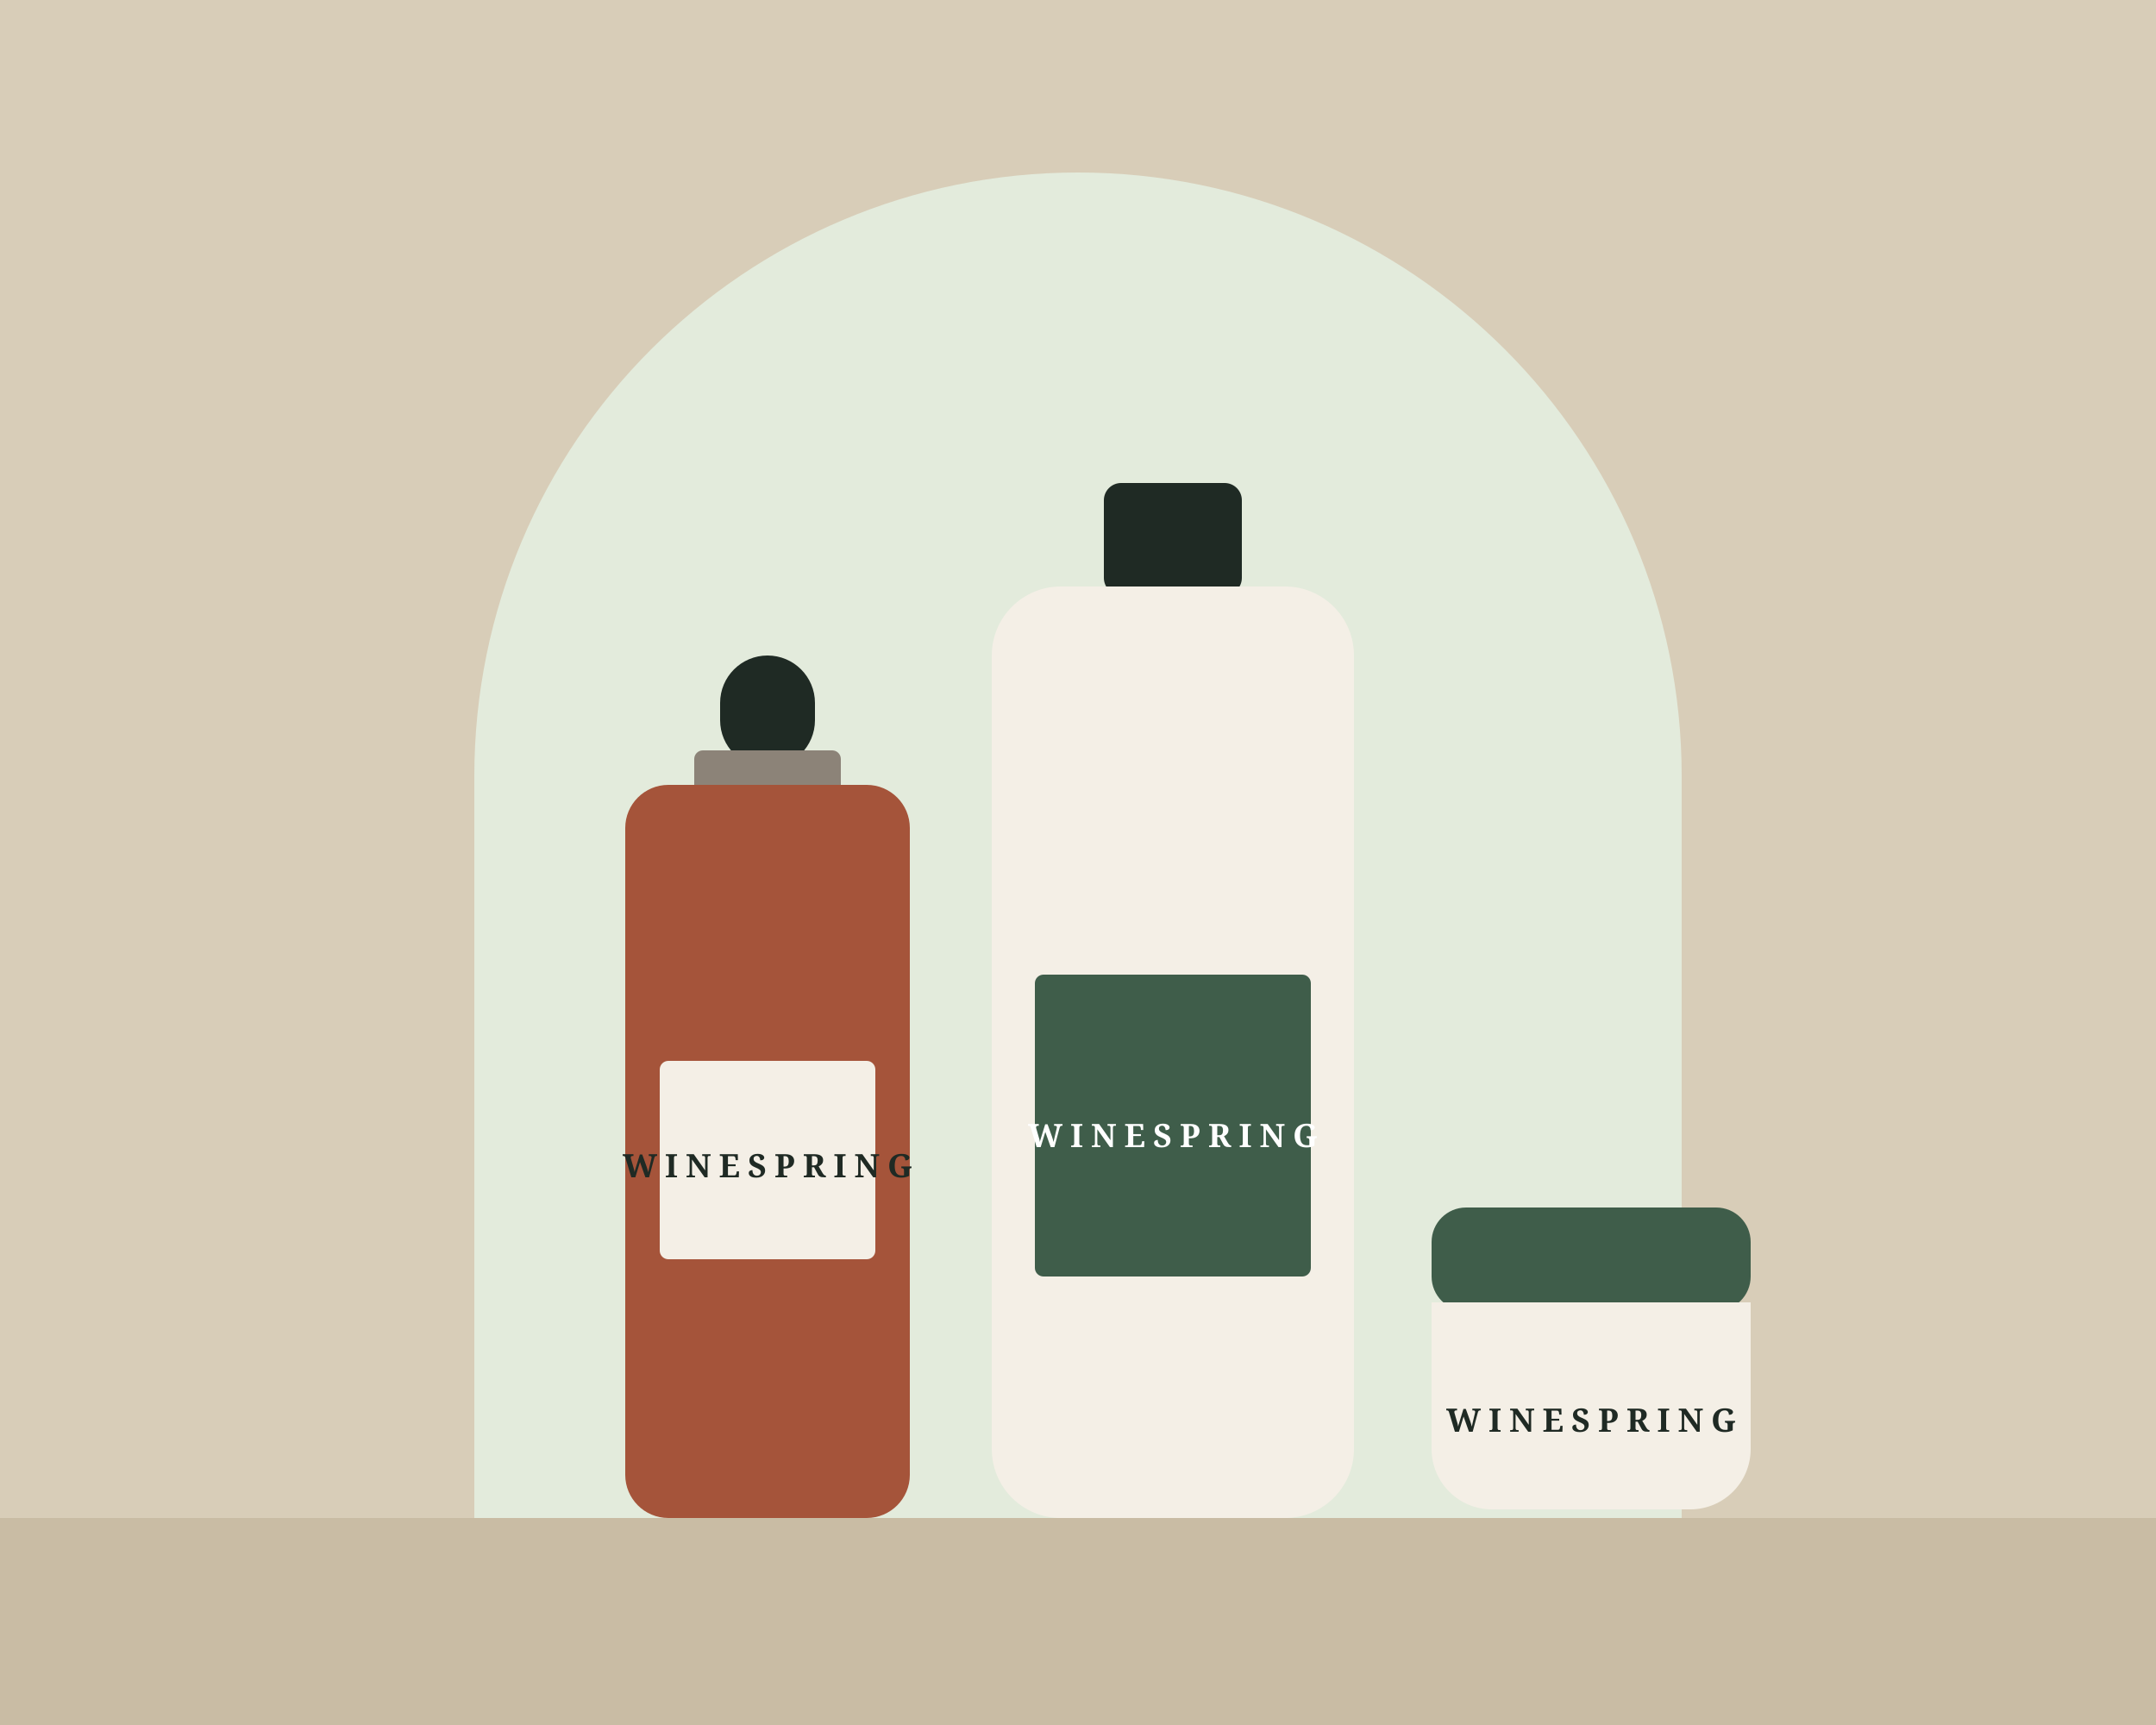
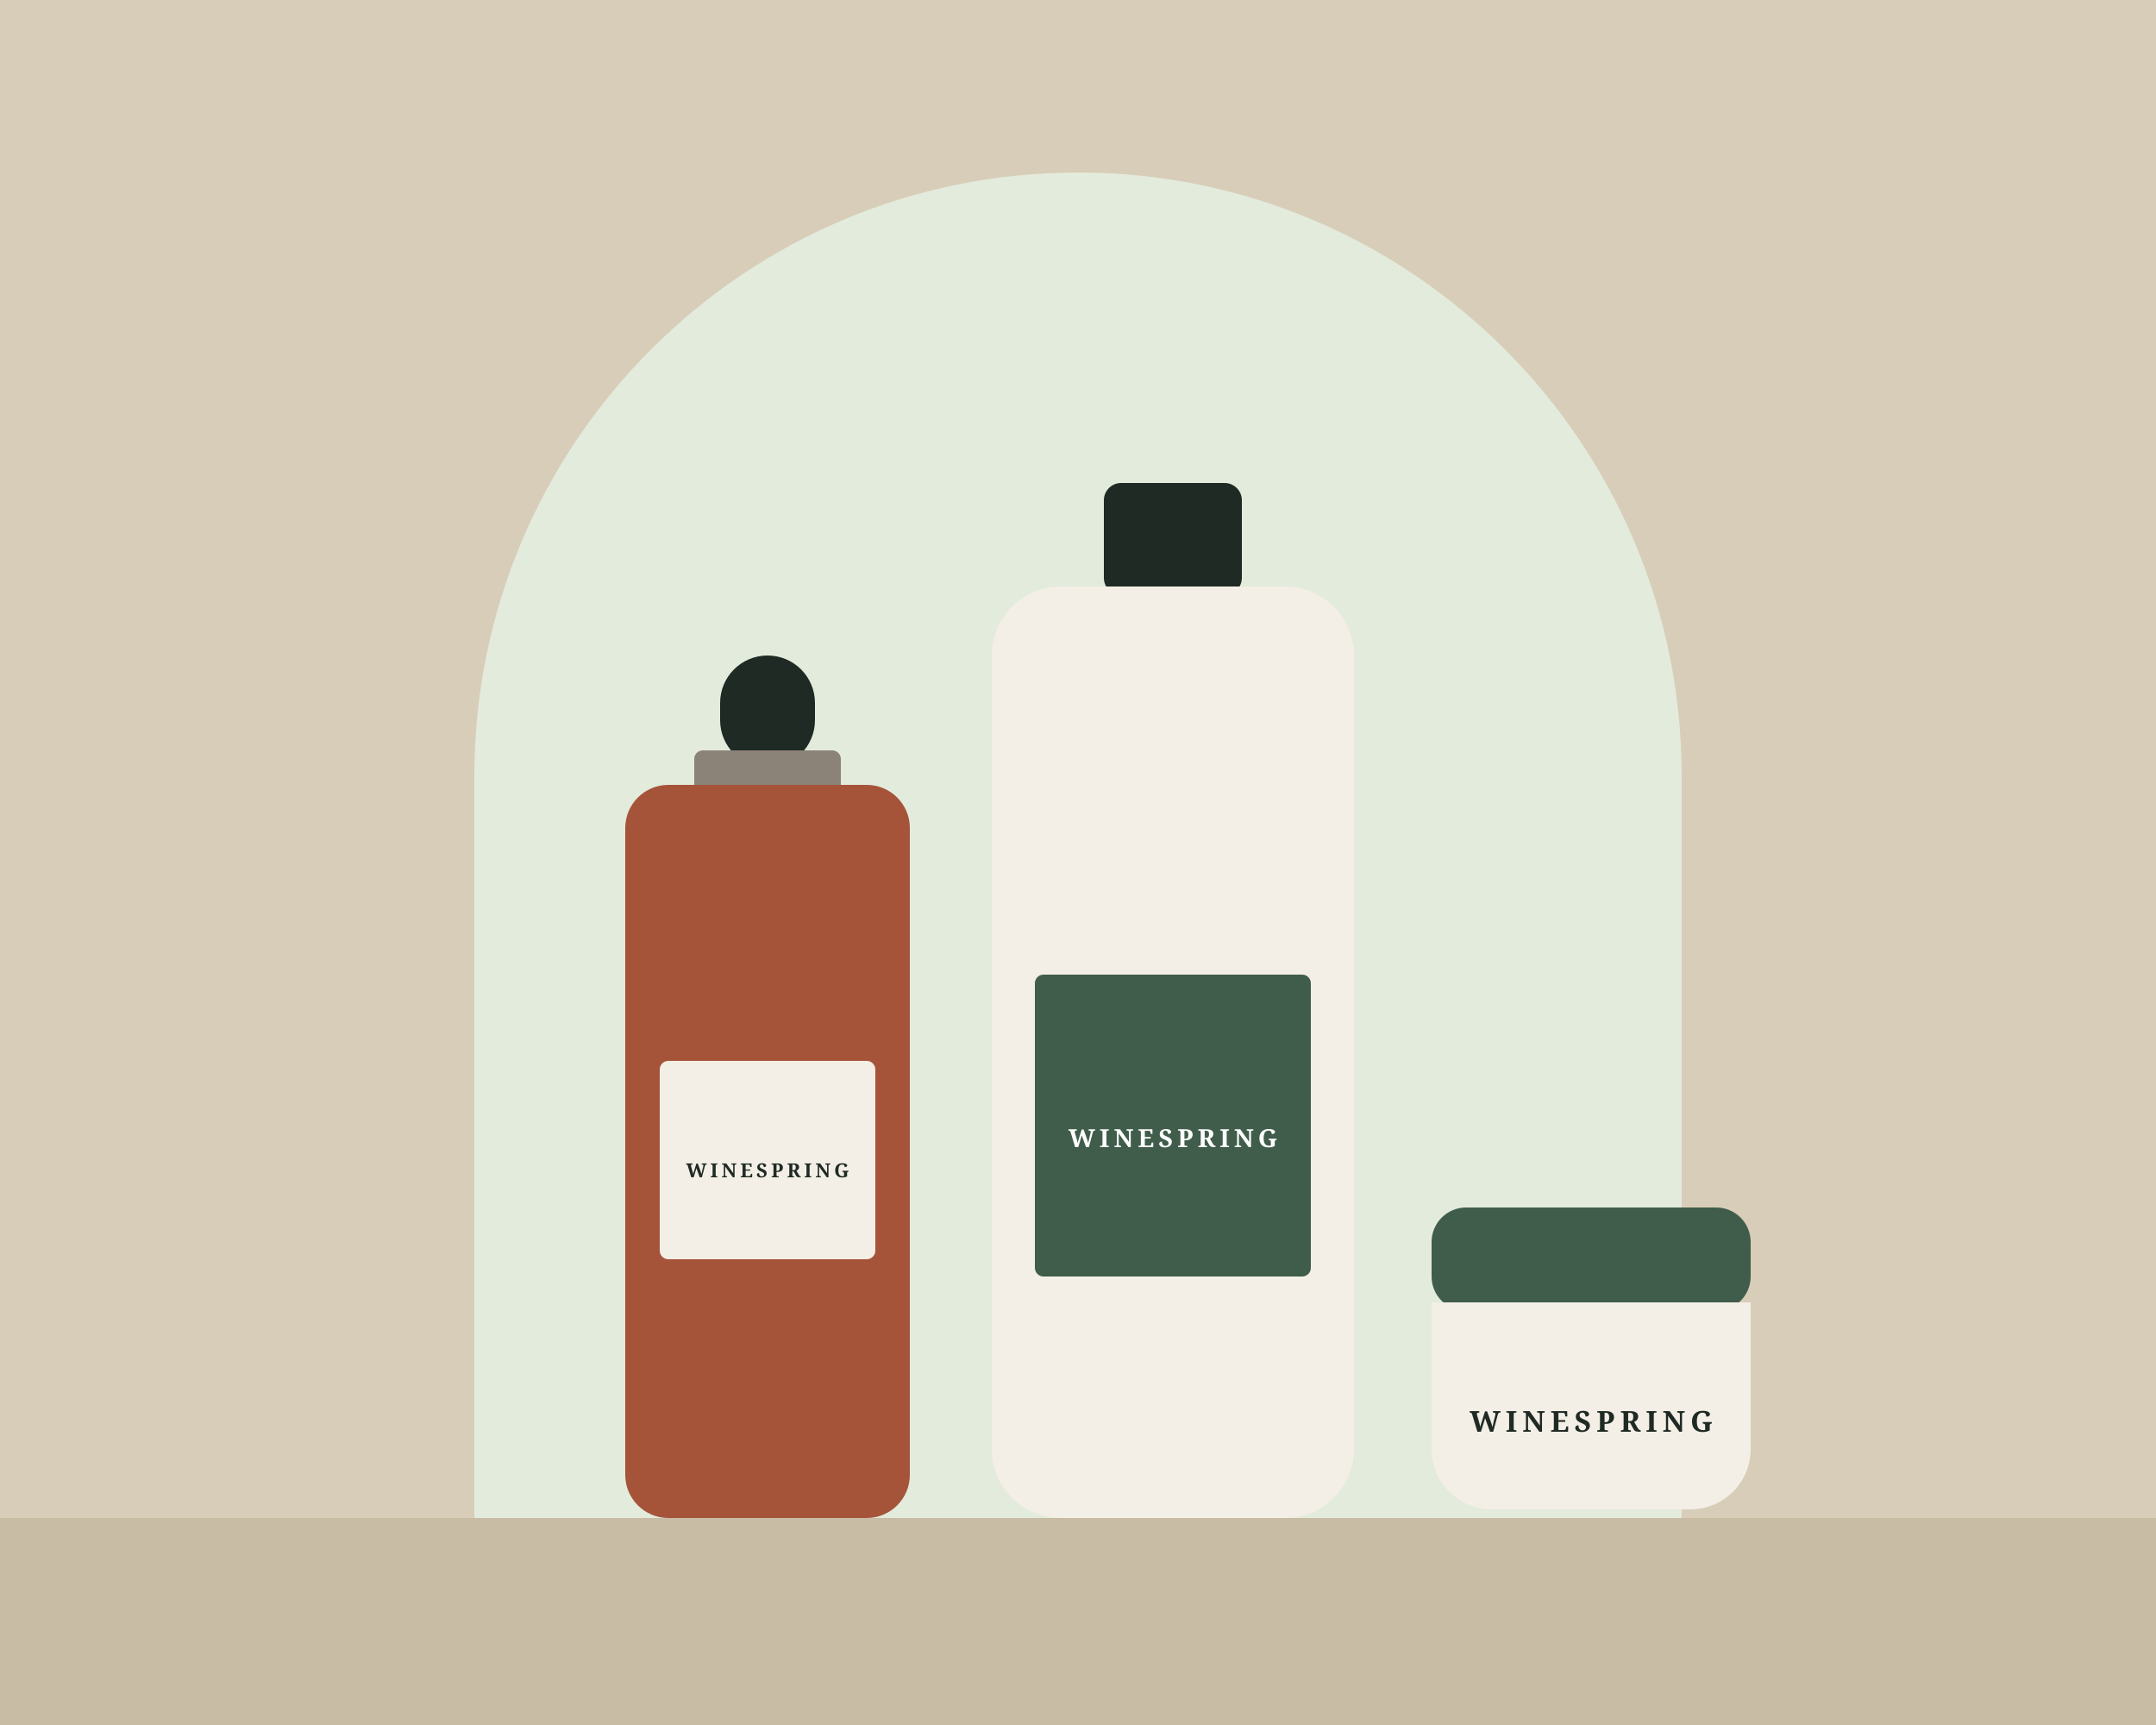
<svg xmlns="http://www.w3.org/2000/svg" viewBox="0 0 500 400" preserveAspectRatio="xMidYMax slice" aria-hidden="true">
  <rect width="500" height="400" fill="#D8CDB8" />
  <path d="M110 400V180a140 140 0 0 1 280 0v220z" fill="#E3EBDC" />
  <rect y="352" width="500" height="48" fill="#C9BCA4" />
  <g>
    <rect x="167" y="152" width="22" height="26" rx="11" fill="#1F2A24" />
    <rect x="161" y="174" width="34" height="10" rx="2" fill="#8C8378" />
    <rect x="145" y="182" width="66" height="170" rx="10" fill="#A5543A" />
    <rect x="153" y="246" width="50" height="46" rx="2" fill="#F4EFE6" />
-     <text x="178" y="273" text-anchor="middle" font-family="Georgia, serif" font-size="7.5" font-weight="600" letter-spacing="1.8" fill="#1F2A24">WINESPRING</text>
+     <text x="178" y="273" text-anchor="middle" font-family="Georgia, serif" font-size="4.5" font-weight="600" letter-spacing="0.8" fill="#1F2A24">WINESPRING</text>
  </g>
  <g>
    <rect x="256" y="112" width="32" height="26" rx="4" fill="#1F2A24" />
    <rect x="230" y="136" width="84" height="216" rx="16" fill="#F4EFE6" />
    <rect x="240" y="226" width="64" height="70" rx="2" fill="#3F5D4A" />
-     <text x="272" y="266" text-anchor="middle" font-family="Georgia, serif" font-size="7.5" font-weight="600" letter-spacing="1.8" fill="#fff">WINESPRING</text>
+     <text x="272" y="266" text-anchor="middle" font-family="Georgia, serif" font-size="5.8" font-weight="600" letter-spacing="1.0" fill="#fff">WINESPRING</text>
  </g>
  <g>
    <rect x="332" y="280" width="74" height="24" rx="8" fill="#3F5D4A" />
    <path d="M332 302h74v34a14 14 0 0 1-14 14h-46a14 14 0 0 1-14-14z" fill="#F4EFE6" />
-     <text x="369" y="332" text-anchor="middle" font-family="Georgia, serif" font-size="7.5" font-weight="600" letter-spacing="1.8" fill="#1F2A24">WINESPRING</text>
+     <text x="369" y="332" text-anchor="middle" font-family="Georgia, serif" font-size="6.7" font-weight="600" letter-spacing="1.2" fill="#1F2A24">WINESPRING</text>
  </g>
</svg>
